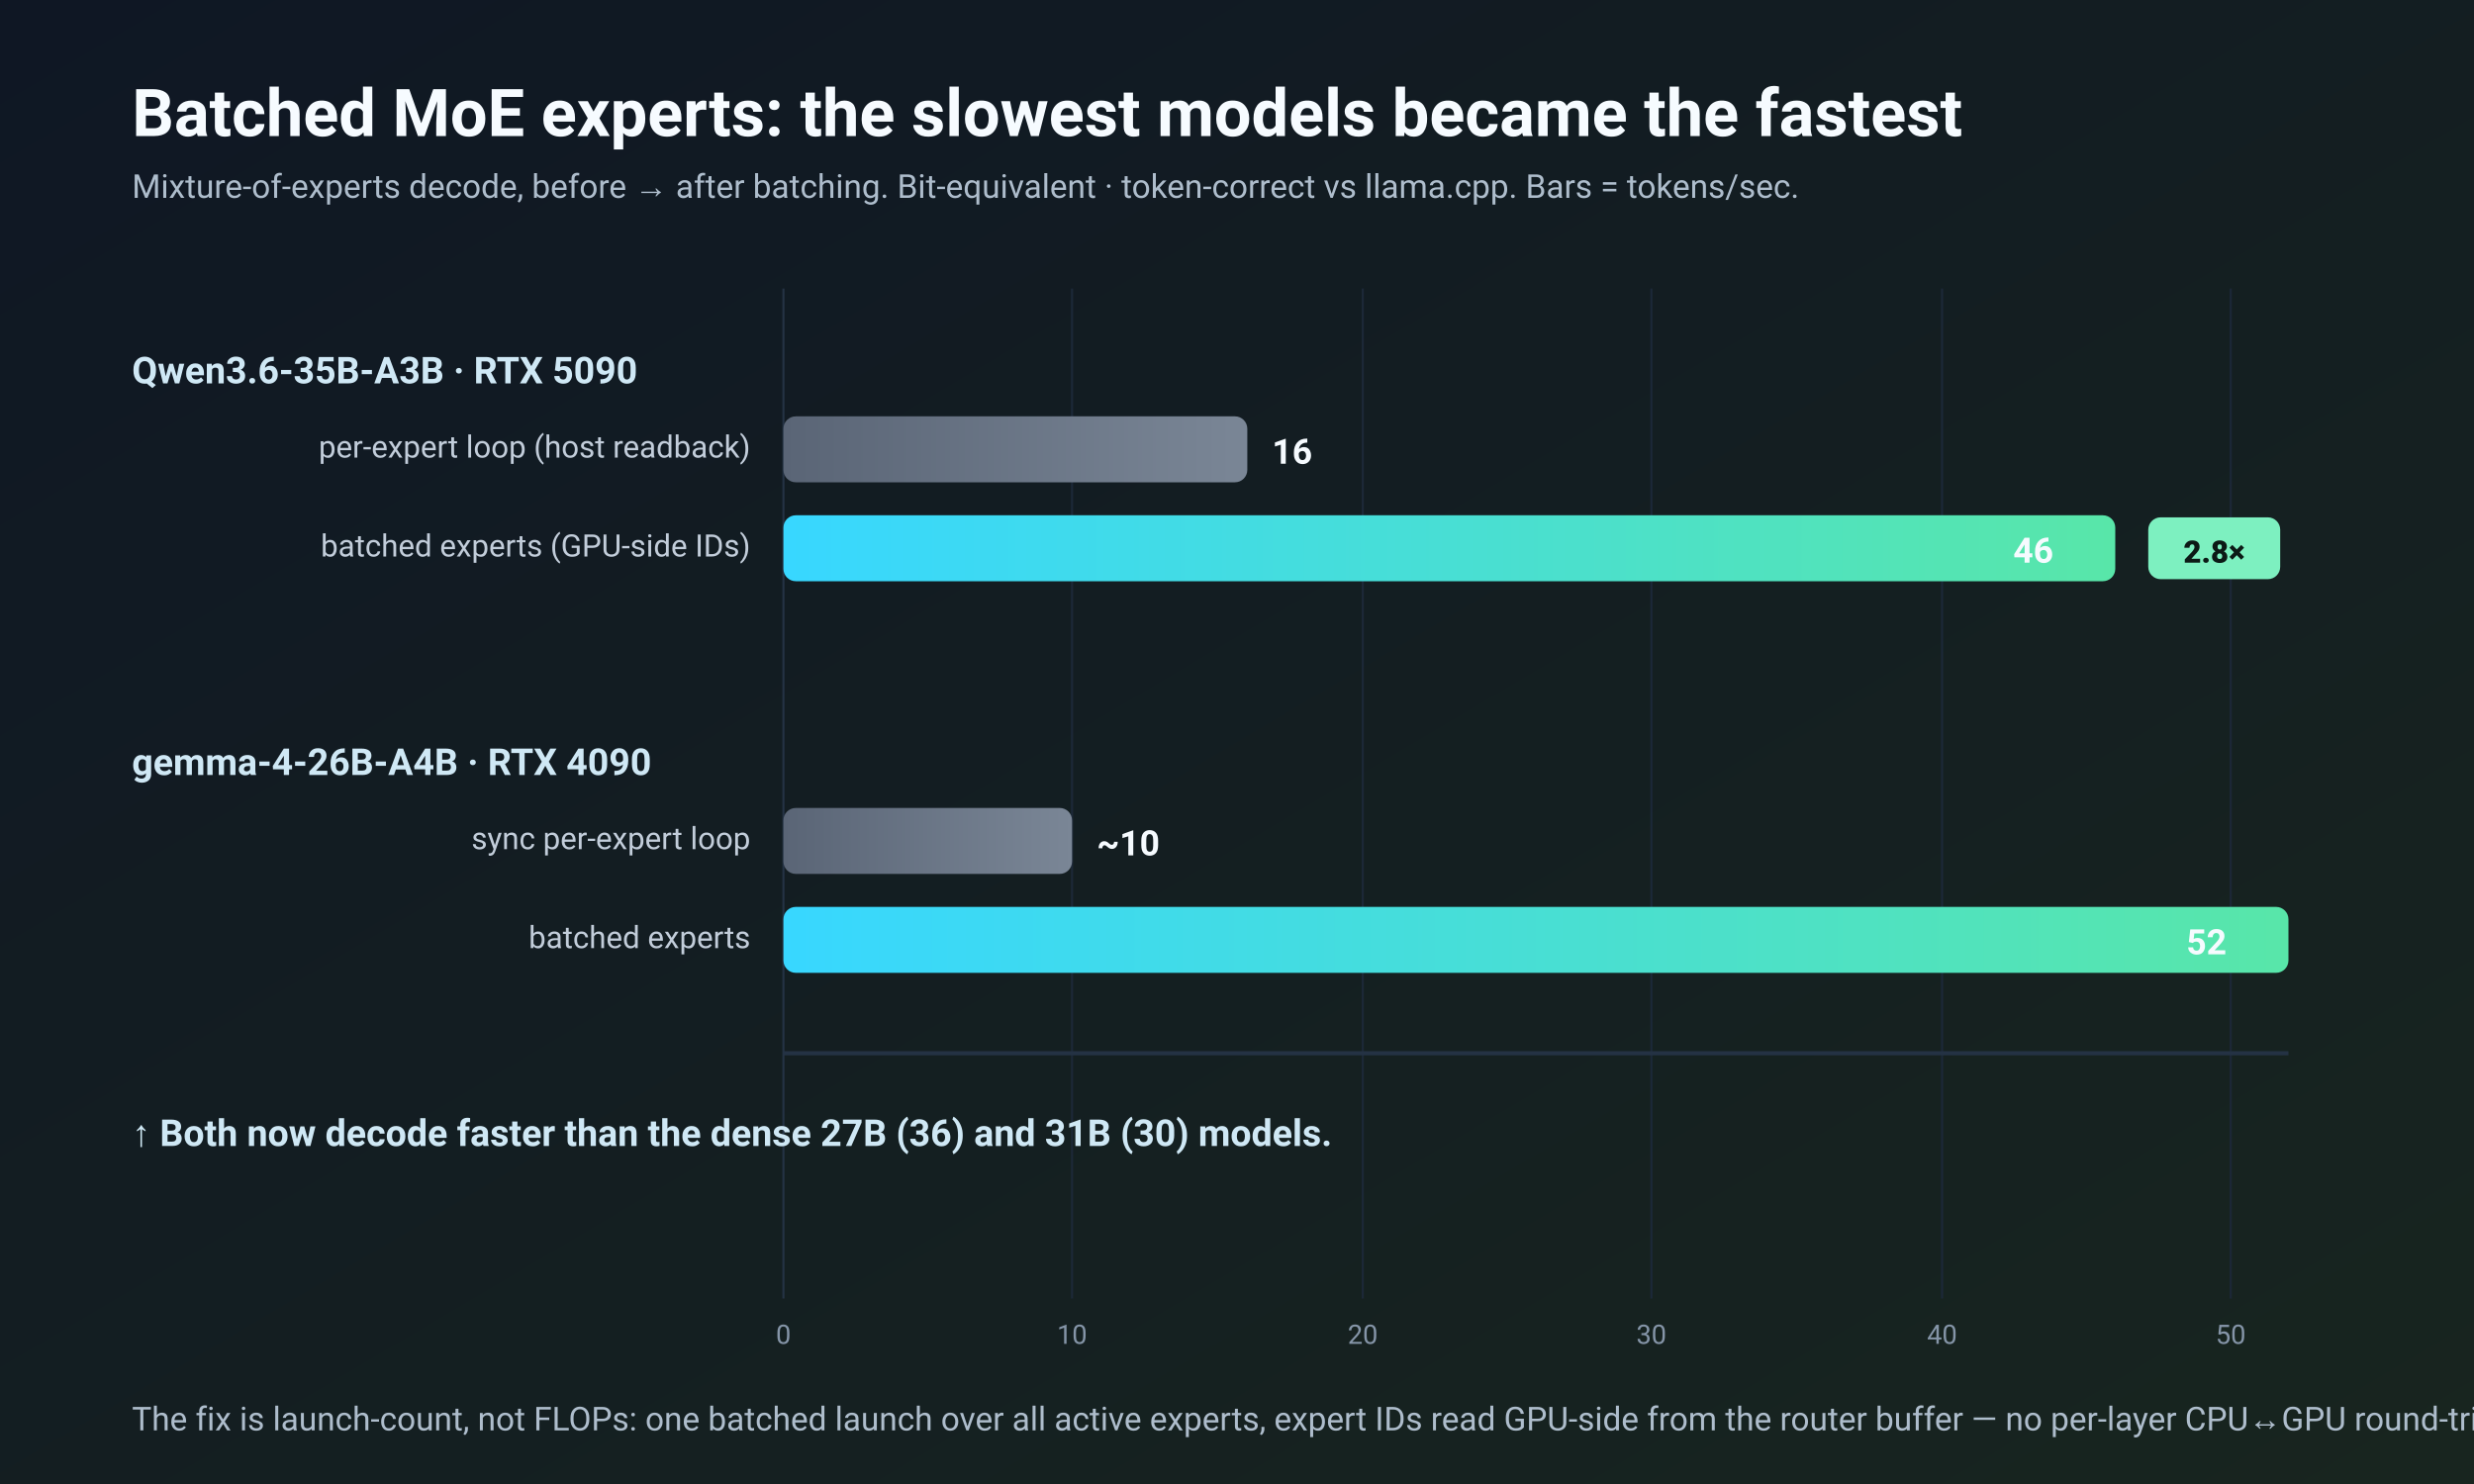
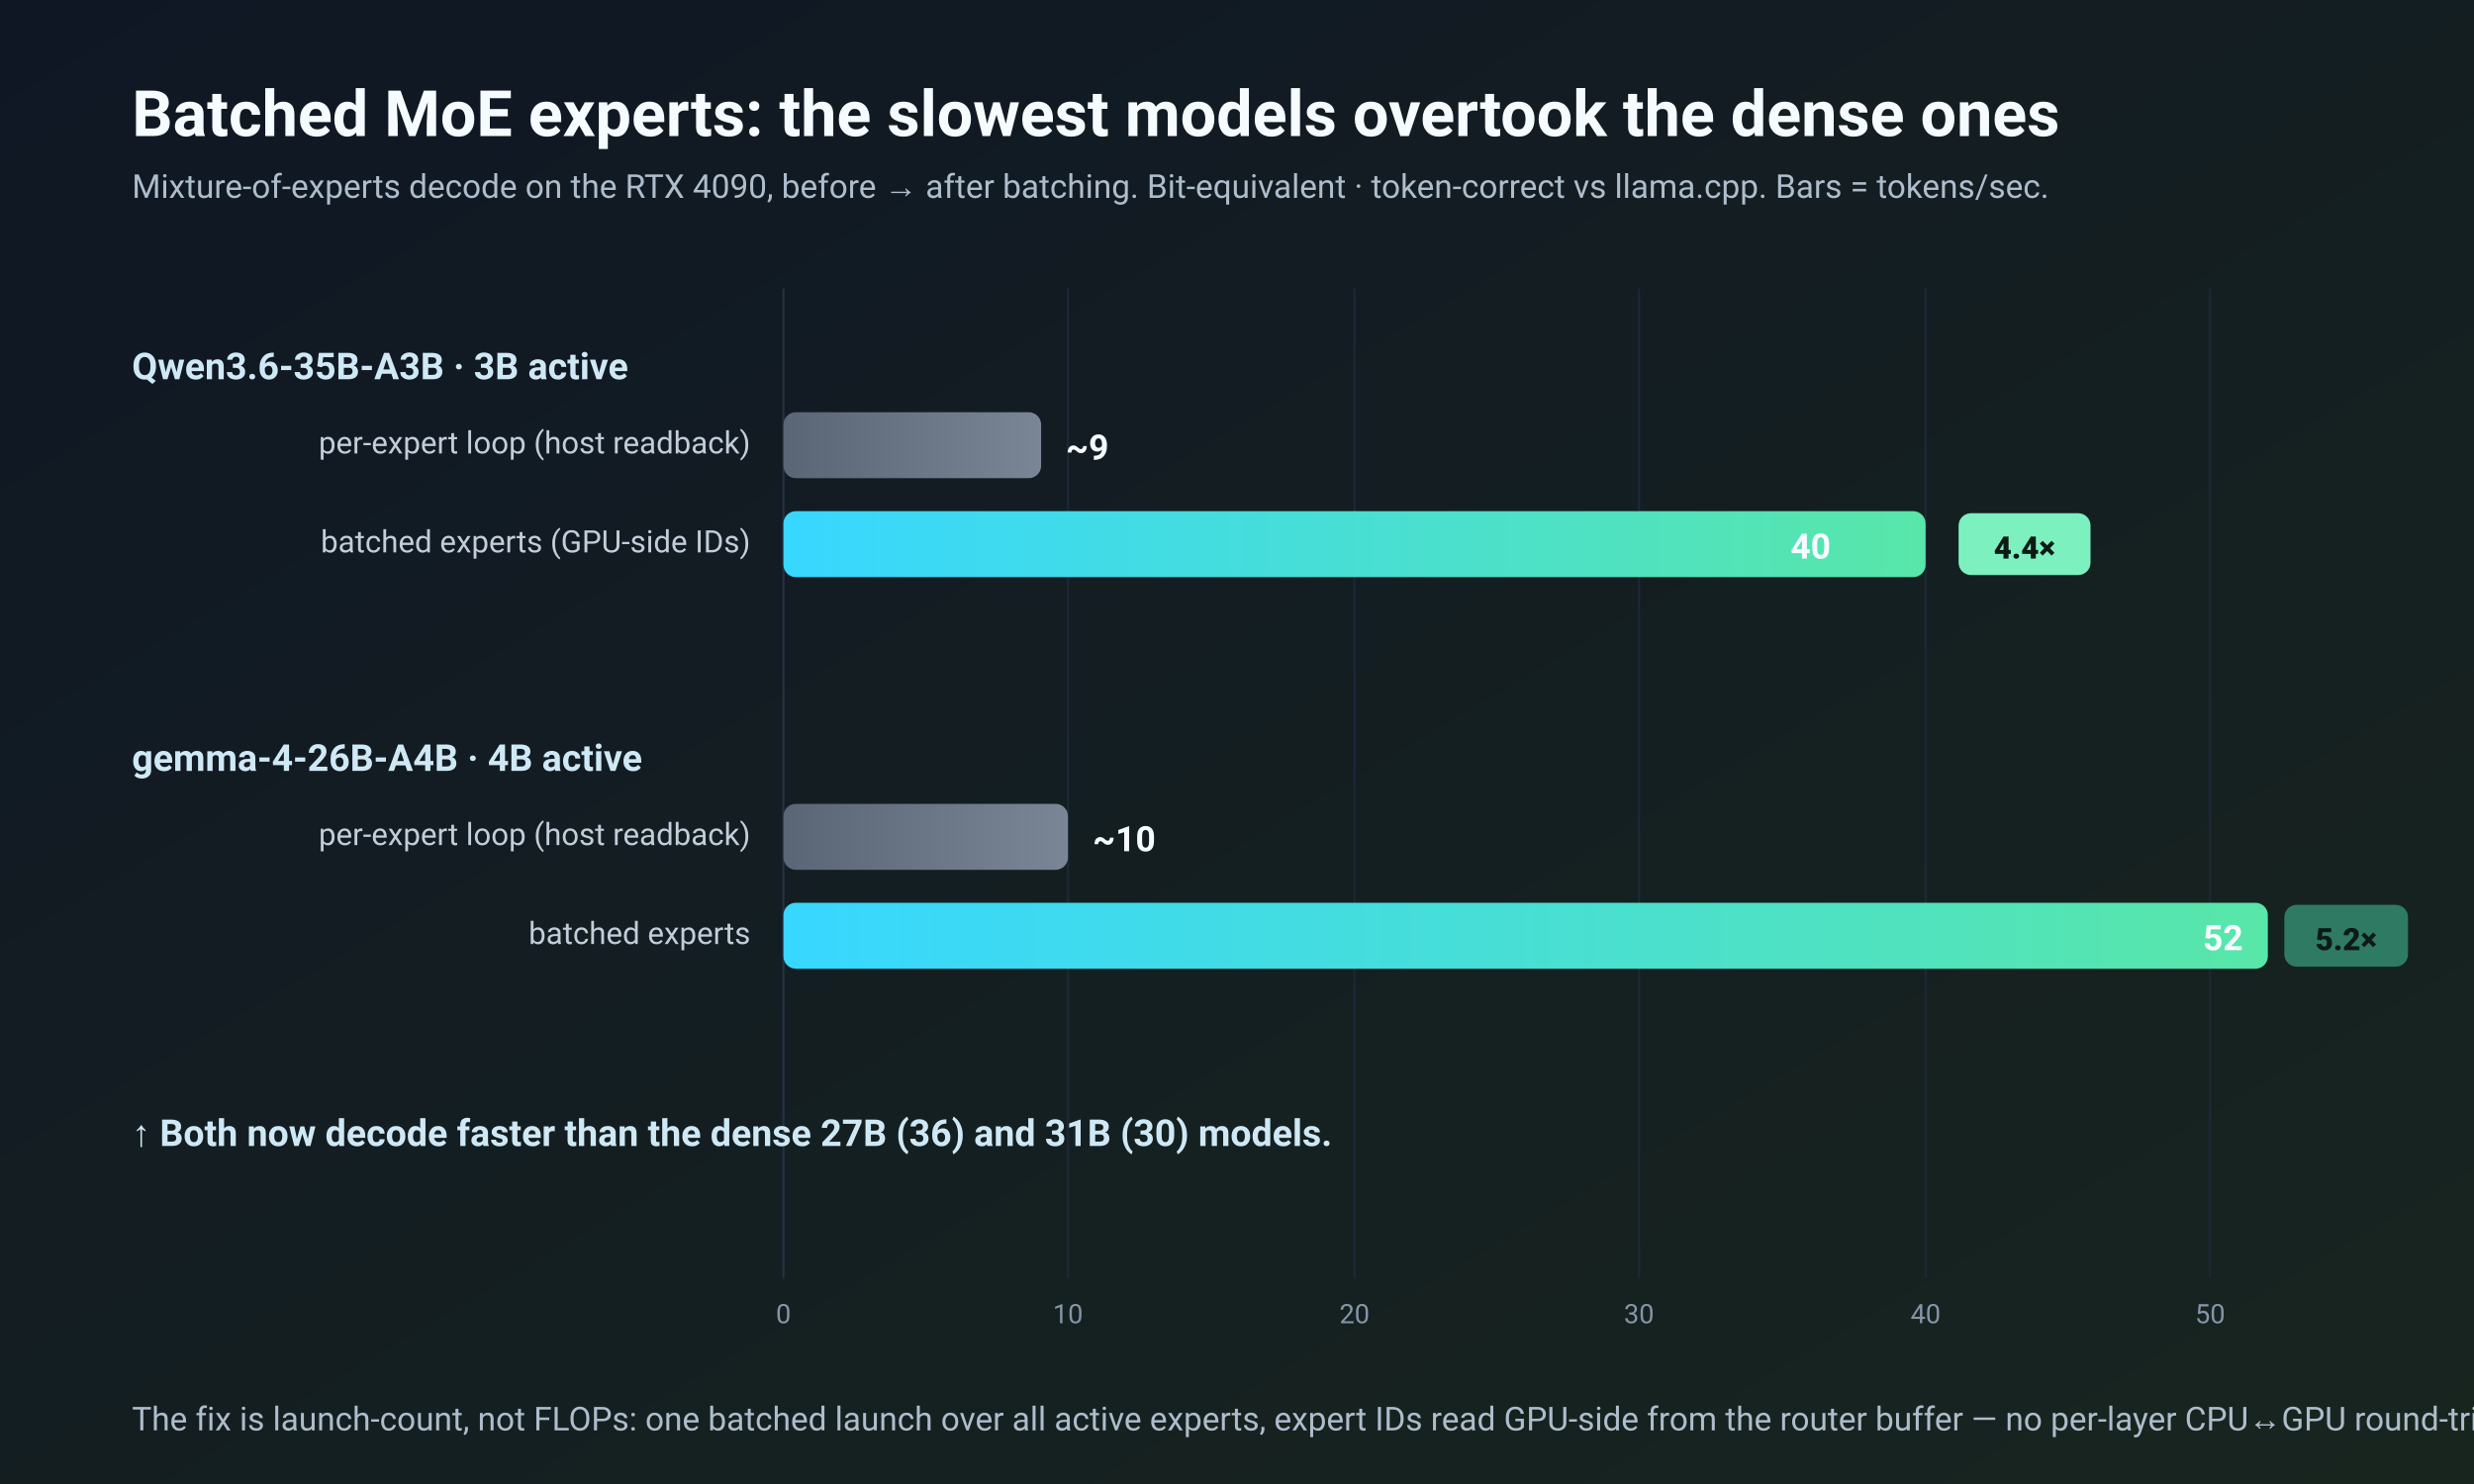
<svg xmlns="http://www.w3.org/2000/svg" viewBox="0 0 1200 720" font-family="ui-sans-serif, system-ui, -apple-system, Segoe UI, Roboto, Arial, sans-serif">
  <defs>
    <linearGradient id="bg" x1="0" y1="0" x2="1" y2="1">
      <stop offset="0" stop-color="#0f1724" />
      <stop offset="1" stop-color="#18251f" />
    </linearGradient>
    <linearGradient id="zinc" x1="0" y1="0" x2="1" y2="0">
      <stop offset="0" stop-color="#38d7ff" />
      <stop offset="1" stop-color="#58e6a9" />
    </linearGradient>
    <linearGradient id="before" x1="0" y1="0" x2="1" y2="0">
      <stop offset="0" stop-color="#5a6576" />
      <stop offset="1" stop-color="#7a8696" />
    </linearGradient>
    <style>
-       .title { fill: #f6fbff; font-size: 32px; font-weight: 780; }
+       .title { fill: #f6fbff; font-size: 31px; font-weight: 780; }
      .subtitle { fill: #aebdcc; font-size: 16px; }
      .group { fill: #cfe8f5; font-size: 18px; font-weight: 700; }
      .lab { fill: #c2cdda; font-size: 15px; }
      .val { fill: #f6fbff; font-size: 17px; font-weight: 720; }
      .axis { fill: #8595a8; font-size: 13px; }
      .tag { fill: #0c1a16; font-size: 15px; font-weight: 800; }
    </style>
  </defs>
  <rect width="1200" height="720" fill="url(#bg)" />
-   <text x="64" y="66" class="title">Batched MoE experts: the slowest models became the fastest</text>
-   <text x="64" y="96" class="subtitle">Mixture-of-experts decode, before → after batching. Bit-equivalent · token-correct vs llama.cpp. Bars = tokens/sec.</text>
+   <text x="64" y="66" class="title">Batched MoE experts: the slowest models overtook the dense ones</text>
+   <text x="64" y="96" class="subtitle">Mixture-of-experts decode on the RTX 4090, before → after batching. Bit-equivalent · token-correct vs llama.cpp. Bars = tokens/sec.</text>
  <g class="axis">
-     <line x1="380" y1="140" x2="380" y2="630" stroke="#243244" stroke-width="1" />
-     <line x1="520" y1="140" x2="520" y2="630" stroke="#1c2838" stroke-width="1" />
-     <line x1="661" y1="140" x2="661" y2="630" stroke="#1c2838" stroke-width="1" />
-     <line x1="801" y1="140" x2="801" y2="630" stroke="#1c2838" stroke-width="1" />
-     <line x1="942" y1="140" x2="942" y2="630" stroke="#1c2838" stroke-width="1" />
-     <line x1="1082" y1="140" x2="1082" y2="630" stroke="#1c2838" stroke-width="1" />
-     <text x="380" y="652" text-anchor="middle">0</text>
-     <text x="520" y="652" text-anchor="middle">10</text>
-     <text x="661" y="652" text-anchor="middle">20</text>
-     <text x="801" y="652" text-anchor="middle">30</text>
-     <text x="942" y="652" text-anchor="middle">40</text>
-     <text x="1082" y="652" text-anchor="middle">50</text>
+     <line x1="380" y1="140" x2="380" y2="620" stroke="#243244" stroke-width="1" />
+     <line x1="518" y1="140" x2="518" y2="620" stroke="#1c2838" stroke-width="1" />
+     <line x1="657" y1="140" x2="657" y2="620" stroke="#1c2838" stroke-width="1" />
+     <line x1="795" y1="140" x2="795" y2="620" stroke="#1c2838" stroke-width="1" />
+     <line x1="934" y1="140" x2="934" y2="620" stroke="#1c2838" stroke-width="1" />
+     <line x1="1072" y1="140" x2="1072" y2="620" stroke="#1c2838" stroke-width="1" />
+     <text x="380" y="642" text-anchor="middle">0</text>
+     <text x="518" y="642" text-anchor="middle">10</text>
+     <text x="657" y="642" text-anchor="middle">20</text>
+     <text x="795" y="642" text-anchor="middle">30</text>
+     <text x="934" y="642" text-anchor="middle">40</text>
+     <text x="1072" y="642" text-anchor="middle">50</text>
  </g>
-   <text x="64" y="186" class="group">Qwen3.6-35B-A3B · RTX 5090</text>
-   <text x="364" y="222" text-anchor="end" class="lab">per-expert loop (host readback)</text>
-   <rect x="380" y="202" width="225" height="32" rx="6" fill="url(#before)" />
-   <text x="617" y="225" class="val">16</text>
-   <text x="364" y="270" text-anchor="end" class="lab">batched experts (GPU-side IDs)</text>
-   <rect x="380" y="250" width="646" height="32" rx="6" fill="url(#zinc)" />
-   <text x="996" y="273" text-anchor="end" class="val" fill="#0c1a16">46</text>
-   <rect x="1042" y="251" width="64" height="30" rx="6" fill="#7df0c0" />
-   <text x="1074" y="273" text-anchor="middle" class="tag">2.8×</text>
-   <text x="64" y="376" class="group">gemma-4-26B-A4B · RTX 4090</text>
-   <text x="364" y="412" text-anchor="end" class="lab">sync per-expert loop</text>
-   <rect x="380" y="392" width="140" height="32" rx="6" fill="url(#before)" />
-   <text x="532" y="415" class="val">~10</text>
-   <text x="364" y="460" text-anchor="end" class="lab">batched experts</text>
-   <rect x="380" y="440" width="730" height="32" rx="6" fill="url(#zinc)" />
-   <text x="1080" y="463" text-anchor="end" class="val" fill="#0c1a16">52</text>
-   <rect x="380" y="510" width="730" height="2" fill="#243244" />
+   <text x="64" y="184" class="group">Qwen3.6-35B-A3B · 3B active</text>
+   <text x="364" y="220" text-anchor="end" class="lab">per-expert loop (host readback)</text>
+   <rect x="380" y="200" width="125" height="32" rx="6" fill="url(#before)" />
+   <text x="517" y="223" class="val">~9</text>
+   <text x="364" y="268" text-anchor="end" class="lab">batched experts (GPU-side IDs)</text>
+   <rect x="380" y="248" width="554" height="32" rx="6" fill="url(#zinc)" />
+   <text x="888" y="271" text-anchor="end" class="val" fill="#0c1a16">40</text>
+   <rect x="950" y="249" width="64" height="30" rx="6" fill="#7df0c0" />
+   <text x="982" y="271" text-anchor="middle" class="tag">4.4×</text>
+   <text x="64" y="374" class="group">gemma-4-26B-A4B · 4B active</text>
+   <text x="364" y="410" text-anchor="end" class="lab">per-expert loop (host readback)</text>
+   <rect x="380" y="390" width="138" height="32" rx="6" fill="url(#before)" />
+   <text x="530" y="413" class="val">~10</text>
+   <text x="364" y="458" text-anchor="end" class="lab">batched experts</text>
+   <rect x="380" y="438" width="720" height="32" rx="6" fill="url(#zinc)" />
+   <text x="1088" y="461" text-anchor="end" class="val" fill="#0c1a16">52</text>
+   <rect x="1108" y="439" width="60" height="30" rx="6" fill="#2f7a63" />
+   <text x="1138" y="461" text-anchor="middle" class="tag" fill="#eafff6">5.2×</text>
  <text x="64" y="556" class="group" fill="#7df0c0">↑ Both now decode faster than the dense 27B (36) and 31B (30) models.</text>
  <text x="64" y="694" class="subtitle">The fix is launch-count, not FLOPs: one batched launch over all active experts, expert IDs read GPU-side from the router buffer — no per-layer CPU↔GPU round-trip.</text>
</svg>
